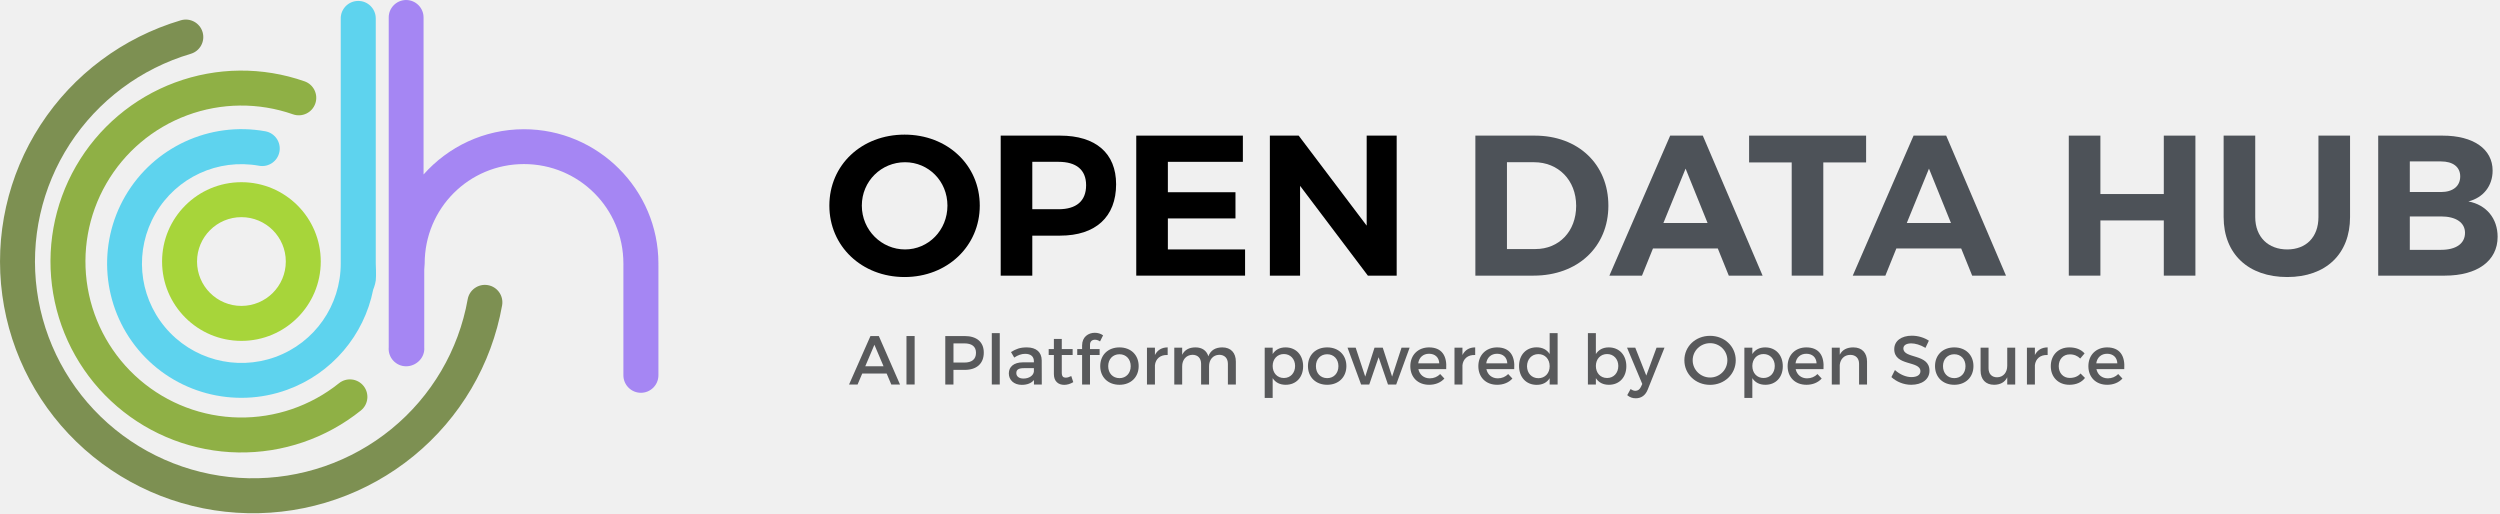
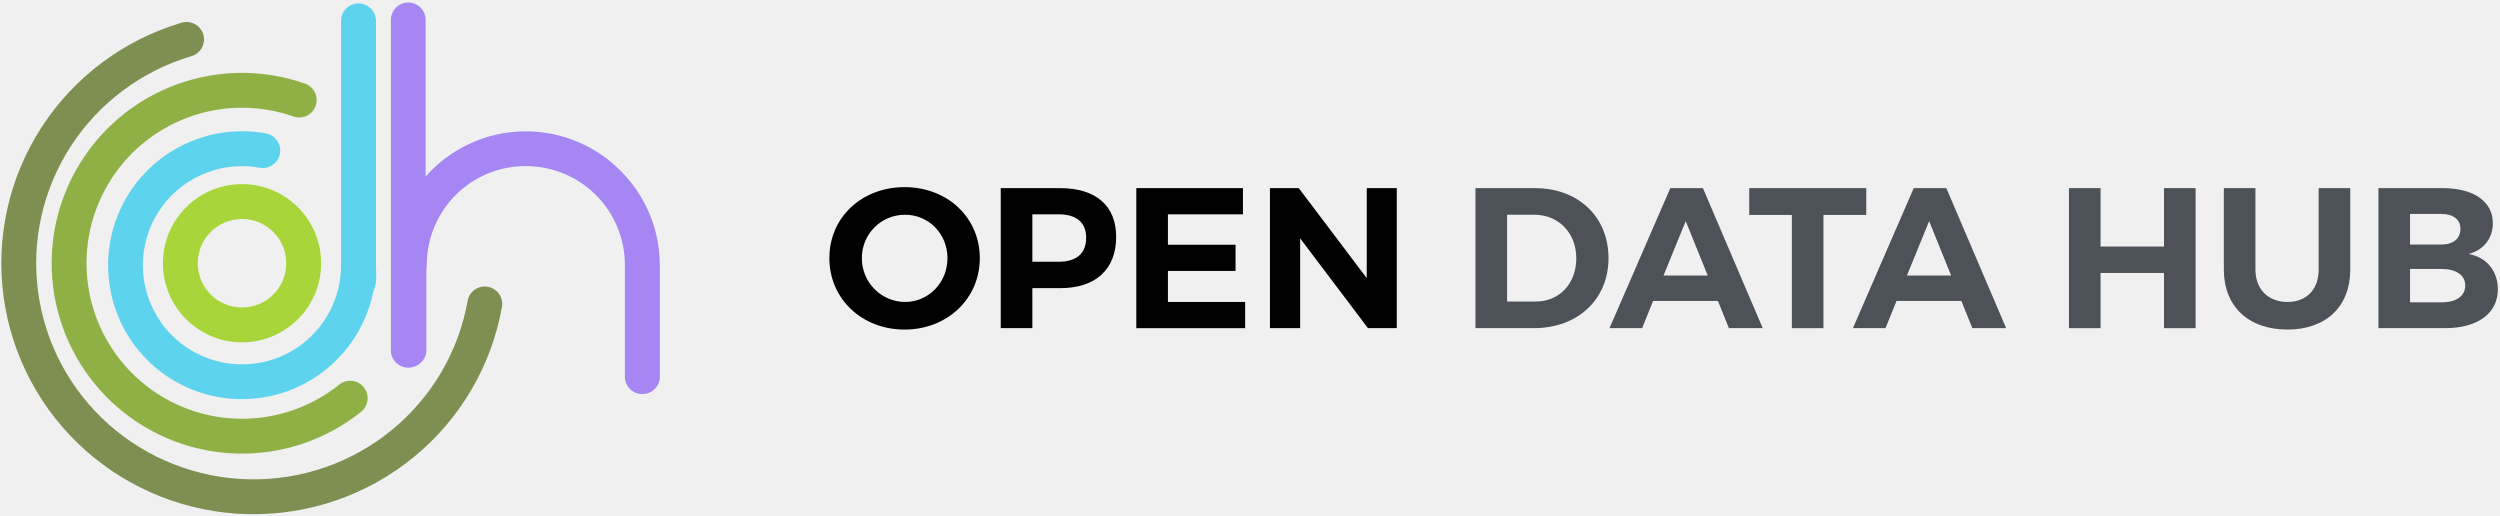
- <svg xmlns="http://www.w3.org/2000/svg" width="302" height="62" viewBox="0 0 302 62" fill="none">
-   <g clip-path="url(#clip0_78_8531)">
-     <path d="M109.271 16.262C104.1 16.262 100.186 19.911 100.186 24.84C100.186 29.745 104.1 33.466 109.271 33.466C114.442 33.466 118.356 29.721 118.356 24.84C118.356 19.935 114.442 16.262 109.271 16.262ZM109.328 19.597C112.155 19.597 114.451 21.868 114.451 24.84C114.451 27.812 112.155 30.132 109.328 30.132C106.501 30.132 104.109 27.812 104.109 24.84C104.109 21.868 106.477 19.597 109.328 19.597Z" fill="black" />
-     <path d="M128.061 16.383H120.884V33.297H124.702V28.465H128.061C132.362 28.465 134.826 26.193 134.826 22.255C134.826 18.51 132.362 16.383 128.061 16.383ZM127.868 25.275H124.702V19.549H127.868C129.994 19.549 131.202 20.491 131.202 22.376C131.202 24.309 129.994 25.275 127.868 25.275Z" fill="black" />
-     <path d="M137.26 16.383V33.297H150.405V30.132H141.078V26.387H149.245V23.221H141.078V19.549H150.139V16.383H137.26Z" fill="black" />
-     <path d="M153.4 16.383V33.297H157.049V22.448L165.24 33.297H168.719V16.383H165.095V27.257L156.88 16.383H153.4Z" fill="black" />
-     <path d="M185.4 16.383H178.224V33.297H185.255C190.595 33.297 194.292 29.818 194.292 24.84C194.292 19.839 190.643 16.383 185.4 16.383ZM185.496 30.084H182.04V19.597H185.326C188.226 19.597 190.401 21.747 190.401 24.864C190.401 27.957 188.323 30.084 185.496 30.084Z" fill="#4D5258" />
-     <path d="M208.838 33.297H212.922L205.697 16.383H201.758L194.413 33.297H198.352L199.68 30.011H207.509L208.838 33.297ZM200.937 26.942L203.619 20.37L206.277 26.942H200.937Z" fill="#4D5258" />
-     <path d="M211.291 16.383V19.621H216.437V33.297H220.255V19.621H225.426V16.383H211.291Z" fill="#4D5258" />
-     <path d="M238.239 33.297H242.323L235.098 16.383H231.16L223.814 33.297H227.753L229.081 30.011H236.91L238.239 33.297ZM230.338 26.942L233.02 20.37L235.678 26.942H230.338Z" fill="#4D5258" />
-     <path d="M249.91 16.383V33.297H253.728V26.628H261.387V33.297H265.205V16.383H261.387V23.439H253.728V16.383H249.91Z" fill="#4D5258" />
-     <path d="M272.432 26.218V16.383H268.615V26.218C268.615 30.688 271.611 33.466 276.298 33.466C280.962 33.466 283.886 30.688 283.886 26.218V16.383H280.068V26.218C280.068 28.658 278.57 30.132 276.298 30.132C274.027 30.132 272.432 28.658 272.432 26.218Z" fill="#4D5258" />
-     <path d="M295.067 16.383H287.287V33.297H295.333C299.271 33.297 301.712 31.509 301.712 28.61C301.712 26.387 300.359 24.744 298.184 24.333C299.995 23.874 301.108 22.448 301.108 20.612C301.108 18.002 298.788 16.383 295.067 16.383ZM294.874 23.197H291.105V19.5H294.874C296.3 19.5 297.194 20.153 297.194 21.312C297.194 22.497 296.301 23.197 294.874 23.197ZM294.874 30.18H291.105V26.145H294.874C296.686 26.145 297.774 26.894 297.774 28.126C297.774 29.431 296.686 30.18 294.874 30.18Z" fill="#4D5258" />
-     <path d="M107.668 46.448H108.721L106.162 40.593H105.151L102.566 46.448H103.595L104.156 45.127H107.109L107.668 46.448ZM104.523 44.248L105.628 41.647L106.733 44.248H104.523Z" fill="#58595B" />
-     <path d="M109.502 40.593V46.448H110.489V40.593H109.502Z" fill="#58595B" />
-     <path d="M116.524 40.593H114.19V46.448H115.177V44.683H116.524C117.996 44.683 118.841 43.914 118.841 42.592C118.841 41.321 117.995 40.593 116.524 40.593ZM116.486 43.797H115.18V41.48H116.486C117.388 41.48 117.9 41.848 117.9 42.617C117.9 43.412 117.39 43.797 116.486 43.797Z" fill="#58595B" />
-     <path d="M119.809 40.242V46.448H120.771V40.242H119.809Z" fill="#58595B" />
-     <path d="M125.848 46.448L125.839 43.529C125.831 42.551 125.187 41.965 124.041 41.965C123.196 41.965 122.746 42.157 122.126 42.526L122.519 43.195C122.962 42.894 123.407 42.743 123.833 42.743C124.535 42.743 124.894 43.077 124.894 43.638V43.771H123.548C122.477 43.78 121.867 44.298 121.867 45.11C121.867 45.896 122.47 46.49 123.43 46.49C124.073 46.49 124.585 46.297 124.901 45.904V46.448L125.848 46.448ZM123.631 45.729C123.097 45.729 122.771 45.47 122.771 45.068C122.771 44.642 123.062 44.474 123.69 44.474H124.895V44.884C124.838 45.369 124.318 45.729 123.631 45.729Z" fill="#58595B" />
-     <path d="M129.41 45.428C129.151 45.554 128.943 45.62 128.74 45.62C128.439 45.62 128.263 45.479 128.263 45.018V42.885H129.576V42.166H128.263V40.945H127.309V42.166H126.681V42.885H127.309V45.194C127.309 46.105 127.885 46.49 128.555 46.49C128.931 46.49 129.3 46.374 129.651 46.164L129.41 45.428Z" fill="#58595B" />
-     <path d="M132.273 41.037C132.473 41.037 132.7 41.111 132.884 41.246L133.252 40.51C132.968 40.301 132.609 40.2 132.248 40.2C131.479 40.2 130.717 40.694 130.717 41.731V42.166H130.131V42.885H130.717V46.449H131.672V42.885H132.834V42.166H131.672V41.639C131.672 41.221 131.948 41.037 132.273 41.037Z" fill="#58595B" />
-     <path d="M135.234 41.965C133.854 41.965 132.908 42.877 132.908 44.224C132.908 45.562 133.853 46.482 135.234 46.482C136.606 46.482 137.551 45.562 137.551 44.224C137.551 42.877 136.606 41.965 135.234 41.965ZM135.234 42.793C136.028 42.793 136.589 43.379 136.589 44.232C136.589 45.093 136.028 45.679 135.234 45.679C134.43 45.679 133.871 45.093 133.871 44.232C133.871 43.379 134.432 42.793 135.234 42.793Z" fill="#58595B" />
-     <path d="M139.516 42.885V41.999H138.554V46.448H139.516V44.123C139.592 43.362 140.159 42.835 141.054 42.885V41.965C140.352 41.965 139.816 42.283 139.516 42.885Z" fill="#58595B" />
-     <path d="M147.659 41.965C146.848 41.965 146.254 42.291 145.97 43.036C145.76 42.358 145.218 41.965 144.422 41.965C143.685 41.965 143.116 42.233 142.807 42.86V41.998H141.853V46.448H142.807V44.248C142.807 43.471 143.275 42.885 144.046 42.86C144.699 42.86 145.092 43.27 145.092 43.947V46.448H146.054V44.248C146.054 43.471 146.514 42.885 147.275 42.86C147.928 42.86 148.329 43.27 148.329 43.947V46.448H149.291V43.68C149.291 42.617 148.68 41.965 147.659 41.965Z" fill="#58595B" />
-     <path d="M155.293 41.965C154.599 41.965 154.064 42.249 153.738 42.768V41.998H152.776V48.071H153.738V45.679C154.064 46.197 154.599 46.482 155.311 46.482C156.582 46.482 157.418 45.57 157.418 44.24C157.418 42.885 156.557 41.965 155.293 41.965ZM155.093 45.662C154.299 45.662 153.738 45.068 153.738 44.207C153.738 43.37 154.299 42.768 155.093 42.768C155.887 42.768 156.448 43.379 156.448 44.207C156.448 45.06 155.887 45.662 155.093 45.662Z" fill="#58595B" />
-     <path d="M160.326 41.965C158.946 41.965 158.001 42.877 158.001 44.224C158.001 45.562 158.946 46.482 160.326 46.482C161.698 46.482 162.643 45.562 162.643 44.224C162.643 42.877 161.698 41.965 160.326 41.965ZM160.326 42.793C161.12 42.793 161.681 43.379 161.681 44.232C161.681 45.093 161.12 45.679 160.326 45.679C159.522 45.679 158.963 45.093 158.963 44.232C158.963 43.379 159.524 42.793 160.326 42.793Z" fill="#58595B" />
-     <path d="M162.781 41.999L164.42 46.448H165.407L166.537 43.153L167.667 46.448H168.661L170.283 41.999H169.304L168.167 45.495L167.037 41.999H166.041L164.92 45.495L163.765 41.999H162.781Z" fill="#58595B" />
-     <path d="M172.617 41.965C171.296 41.974 170.367 42.885 170.367 44.232C170.367 45.57 171.27 46.482 172.642 46.482C173.411 46.482 174.047 46.206 174.482 45.729L173.973 45.185C173.646 45.52 173.203 45.704 172.719 45.704C172.016 45.704 171.489 45.277 171.339 44.592H174.701C174.816 42.986 174.181 41.965 172.617 41.965ZM171.321 43.889C171.417 43.178 171.922 42.734 172.627 42.734C173.354 42.734 173.831 43.169 173.864 43.889H171.321Z" fill="#58595B" />
-     <path d="M176.664 42.885V41.999H175.702V46.448H176.664V44.123C176.741 43.362 177.308 42.835 178.203 42.885V41.965C177.5 41.965 176.964 42.283 176.664 42.885Z" fill="#58595B" />
-     <path d="M180.834 41.965C179.514 41.974 178.584 42.885 178.584 44.232C178.584 45.57 179.487 46.482 180.859 46.482C181.629 46.482 182.264 46.206 182.699 45.729L182.19 45.185C181.863 45.52 181.421 45.704 180.936 45.704C180.233 45.704 179.707 45.277 179.556 44.592H182.918C183.033 42.986 182.398 41.965 180.834 41.965ZM179.538 43.889C179.634 43.178 180.141 42.734 180.844 42.734C181.571 42.734 182.048 43.169 182.082 43.889H179.538Z" fill="#58595B" />
-     <path d="M187.199 40.242V42.768C186.872 42.249 186.338 41.957 185.618 41.957C184.364 41.957 183.502 42.868 183.502 44.207C183.502 45.562 184.355 46.49 185.635 46.49C186.347 46.49 186.881 46.206 187.198 45.687V46.448H188.16V40.242H187.199ZM185.836 45.687C185.025 45.687 184.473 45.085 184.463 44.24C184.472 43.387 185.032 42.776 185.836 42.776C186.639 42.776 187.199 43.379 187.199 44.24C187.199 45.085 186.637 45.687 185.836 45.687Z" fill="#58595B" />
-     <path d="M194.337 41.965C193.642 41.965 193.108 42.249 192.781 42.768V40.242H191.819V46.448H192.781V45.679C193.108 46.197 193.642 46.482 194.354 46.482C195.625 46.482 196.462 45.57 196.462 44.24C196.462 42.885 195.6 41.965 194.337 41.965ZM194.136 45.662C193.342 45.662 192.781 45.068 192.781 44.207C192.781 43.37 193.342 42.768 194.136 42.768C194.93 42.768 195.491 43.379 195.491 44.207C195.491 45.06 194.93 45.662 194.136 45.662Z" fill="#58595B" />
-     <path d="M199.047 47.059L201.071 41.999H200.109L198.871 45.369L197.54 41.999H196.546L198.386 46.381L198.233 46.716C198.08 47.05 197.848 47.209 197.556 47.209C197.355 47.209 197.187 47.142 196.979 46.992L196.569 47.736C196.878 47.995 197.197 48.113 197.598 48.113C198.267 48.113 198.77 47.761 199.047 47.059Z" fill="#58595B" />
-     <path d="M206.575 40.568C204.827 40.568 203.472 41.84 203.472 43.521C203.472 45.194 204.827 46.49 206.575 46.49C208.324 46.49 209.678 45.194 209.678 43.521C209.678 41.848 208.323 40.568 206.575 40.568ZM206.584 41.455C207.729 41.455 208.666 42.358 208.666 43.521C208.666 44.683 207.729 45.603 206.584 45.603C205.439 45.603 204.476 44.684 204.476 43.521C204.476 42.358 205.43 41.455 206.584 41.455Z" fill="#58595B" />
-     <path d="M213.238 41.965C212.543 41.965 212.009 42.249 211.682 42.768V41.998H210.72V48.071H211.682V45.679C212.009 46.197 212.543 46.482 213.255 46.482C214.526 46.482 215.363 45.57 215.363 44.24C215.363 42.885 214.501 41.965 213.238 41.965ZM213.037 45.662C212.243 45.662 211.682 45.068 211.682 44.207C211.682 43.37 212.243 42.768 213.037 42.768C213.831 42.768 214.392 43.379 214.392 44.207C214.392 45.06 213.831 45.662 213.037 45.662Z" fill="#58595B" />
-     <path d="M218.195 41.965C216.874 41.974 215.945 42.885 215.945 44.232C215.945 45.57 216.848 46.482 218.22 46.482C218.989 46.482 219.625 46.206 220.06 45.729L219.55 45.185C219.224 45.52 218.781 45.704 218.296 45.704C217.594 45.704 217.067 45.277 216.916 44.592H220.279C220.393 42.986 219.759 41.965 218.195 41.965ZM216.899 43.889C216.994 43.178 217.502 42.734 218.204 42.734C218.932 42.734 219.409 43.169 219.443 43.889H216.899Z" fill="#58595B" />
-     <path d="M223.882 41.965C223.13 41.965 222.561 42.233 222.242 42.852V41.998H221.28V46.448H222.242V44.081C222.318 43.387 222.769 42.877 223.506 42.868C224.176 42.868 224.576 43.278 224.576 43.947V46.448H225.538V43.68C225.538 42.617 224.92 41.965 223.882 41.965Z" fill="#58595B" />
-     <path d="M232.596 42.024L233.007 41.154C232.463 40.794 231.719 40.552 230.958 40.552C229.686 40.552 228.825 41.179 228.825 42.183C228.825 44.265 231.986 43.538 231.986 44.843C231.986 45.294 231.576 45.553 230.891 45.553C230.263 45.553 229.511 45.252 228.909 44.7L228.481 45.553C229.084 46.105 229.953 46.482 230.873 46.482C232.161 46.482 233.081 45.838 233.081 44.792C233.09 42.684 229.928 43.37 229.928 42.091C229.928 41.697 230.304 41.48 230.882 41.48C231.325 41.48 231.961 41.639 232.596 42.024Z" fill="#58595B" />
-     <path d="M236.077 41.965C234.697 41.965 233.751 42.877 233.751 44.224C233.751 45.562 234.696 46.482 236.077 46.482C237.449 46.482 238.393 45.562 238.393 44.224C238.393 42.877 237.449 41.965 236.077 41.965ZM236.077 42.793C236.871 42.793 237.432 43.379 237.432 44.232C237.432 45.093 236.871 45.679 236.077 45.679C235.273 45.679 234.714 45.093 234.714 44.232C234.714 43.379 235.275 42.793 236.077 42.793Z" fill="#58595B" />
-     <path d="M242.475 41.999V44.19C242.475 44.968 242.023 45.562 241.254 45.578C240.611 45.578 240.217 45.169 240.217 44.499V41.999H239.255V44.767C239.255 45.829 239.866 46.482 240.885 46.482C241.613 46.474 242.174 46.198 242.475 45.579V46.448H243.437V41.999L242.475 41.999Z" fill="#58595B" />
-     <path d="M245.815 42.885V41.999H244.853V46.448H245.815V44.123C245.892 43.362 246.458 42.835 247.354 42.885V41.965C246.651 41.965 246.115 42.283 245.815 42.885Z" fill="#58595B" />
-     <path d="M251.29 43.312L251.817 42.693C251.406 42.224 250.78 41.965 249.977 41.965C248.656 41.965 247.735 42.885 247.735 44.232C247.735 45.57 248.655 46.482 249.977 46.482C250.822 46.482 251.465 46.181 251.866 45.654L251.33 45.118C251.028 45.47 250.578 45.654 250.017 45.654C249.248 45.654 248.696 45.077 248.696 44.232C248.696 43.387 249.248 42.81 250.017 42.81C250.551 42.801 250.981 42.993 251.29 43.312Z" fill="#58595B" />
-     <path d="M254.526 41.965C253.206 41.974 252.276 42.885 252.276 44.232C252.276 45.57 253.179 46.482 254.552 46.482C255.321 46.482 255.956 46.206 256.391 45.729L255.882 45.185C255.555 45.52 255.113 45.704 254.628 45.704C253.926 45.704 253.399 45.277 253.248 44.592H256.61C256.725 42.986 256.09 41.965 254.526 41.965ZM253.23 43.889C253.326 43.178 253.834 42.734 254.536 42.734C255.263 42.734 255.74 43.169 255.775 43.889H253.23Z" fill="#58595B" />
-     <path d="M49.038 0.001C47.869 0.016 46.936 0.981 46.957 2.15V41.955C46.851 43.188 47.823 44.248 49.061 44.248C50.298 44.248 51.356 43.188 51.25 41.955V32.575L51.301 31.834C51.301 25.178 56.637 19.82 63.293 19.82C69.948 19.82 75.306 25.178 75.306 31.834C75.308 31.856 75.308 31.878 75.31 31.9C75.307 31.953 75.306 32.007 75.306 32.06V45.333C75.306 46.502 76.254 47.449 77.422 47.449C78.59 47.449 79.537 46.502 79.537 45.333V32.06C79.537 32.02 79.536 31.981 79.534 31.943C79.536 31.907 79.537 31.869 79.537 31.834C79.537 22.895 72.231 15.611 63.293 15.611C58.476 15.611 54.14 17.727 51.166 21.077V2.149C51.186 0.963 50.225 -0.008 49.038 0.001Z" fill="#A586F3" />
-     <path d="M43.256 0.113C43.252 0.114 43.247 0.113 43.242 0.113C42.073 0.129 41.14 1.094 41.161 2.263V31.834C41.161 36.894 38.021 41.399 33.264 43.124C28.508 44.849 23.181 43.411 19.938 39.527C16.695 35.643 16.239 30.166 18.784 25.793C21.33 21.42 26.317 19.122 31.296 20.024C32.444 20.234 33.546 19.474 33.758 18.326C33.97 17.178 33.213 16.075 32.065 15.861C25.352 14.644 18.574 17.77 15.142 23.666C11.709 29.563 12.33 37.005 16.703 42.242C21.076 47.479 28.276 49.409 34.69 47.084C40.092 45.125 43.985 40.488 45.079 34.998C45.079 34.998 45.318 34.422 45.392 33.893C45.465 33.364 45.392 31.834 45.392 31.834V2.263C45.413 1.073 44.447 0.1 43.256 0.113Z" fill="#5ED3EE" />
-     <path fill-rule="evenodd" clip-rule="evenodd" d="M29.163 26.232C26.203 26.232 23.802 28.632 23.802 31.593C23.802 34.554 26.203 36.954 29.163 36.954C32.124 36.954 34.525 34.554 34.525 31.593C34.525 28.632 32.124 26.232 29.163 26.232ZM19.579 31.593C19.579 26.3 23.87 22.009 29.163 22.009C34.457 22.009 38.748 26.3 38.748 31.593C38.748 36.886 34.457 41.178 29.163 41.178C23.87 41.178 19.579 36.886 19.579 31.593Z" fill="#A7D53A" />
-     <path fill-rule="evenodd" clip-rule="evenodd" d="M35.395 13.811C31.249 12.358 26.726 12.399 22.608 13.928C18.489 15.456 15.034 18.375 12.84 22.181C10.646 25.986 9.85 30.439 10.591 34.769C11.331 39.099 13.561 43.034 16.895 45.894C20.229 48.754 24.457 50.36 28.85 50.433C33.242 50.506 37.521 49.042 40.949 46.295C41.859 45.565 43.188 45.712 43.917 46.622C44.647 47.532 44.5 48.861 43.59 49.59C39.395 52.953 34.156 54.745 28.779 54.656C23.403 54.566 18.226 52.601 14.145 49.099C10.064 45.598 7.334 40.781 6.428 35.48C5.521 30.18 6.495 24.73 9.182 20.071C11.868 15.413 16.097 11.839 21.138 9.968C26.18 8.097 31.716 8.047 36.791 9.825C37.892 10.21 38.471 11.415 38.086 12.516C37.7 13.617 36.495 14.196 35.395 13.811Z" fill="#8FB045" />
-     <path fill-rule="evenodd" clip-rule="evenodd" d="M24.471 3.876C24.802 4.994 24.164 6.169 23.046 6.5C17.023 8.283 11.842 12.147 8.436 17.392C5.03 22.637 3.621 28.918 4.462 35.103C5.304 41.288 8.34 46.972 13.027 51.13C17.714 55.288 23.743 57.644 30.026 57.771C36.309 57.898 42.43 55.788 47.283 51.823C52.136 47.858 55.403 42.3 56.496 36.154C56.701 35.006 57.797 34.241 58.945 34.445C60.094 34.65 60.859 35.746 60.654 36.894C59.383 44.038 55.588 50.492 49.955 55.093C44.323 59.695 37.224 62.141 29.941 61.994C22.657 61.846 15.664 59.115 10.224 54.289C4.784 49.464 1.255 42.861 0.278 35.672C-0.7 28.483 0.938 21.183 4.894 15.092C8.85 9 14.864 4.518 21.847 2.451C22.965 2.12 24.14 2.758 24.471 3.876Z" fill="#7D9052" />
-   </g>
-   <defs>
-     <clipPath id="clip0_78_8531">
-       <rect width="301.712" height="62" fill="white" />
-     </clipPath>
-   </defs>
+ <svg xmlns="http://www.w3.org/2000/svg" width="422" height="87" viewBox="0 0 422 87" fill="none">
+   <path d="M68.885 0.42C67.256 0.443 65.956 1.786 65.985 3.415V58.872C65.838 60.59 67.192 62.067 68.917 62.067C70.641 62.067 72.115 60.59 71.967 58.872V45.804L72.038 44.772C72.038 35.498 79.472 28.033 88.745 28.033C98.018 28.033 105.483 35.498 105.483 44.772C105.485 44.802 105.485 44.833 105.487 44.864C105.483 44.938 105.482 45.012 105.483 45.086V63.579C105.483 65.207 106.802 66.526 108.43 66.526C110.058 66.526 111.378 65.207 111.378 63.579V45.086C111.378 45.031 111.376 44.976 111.372 44.923C111.375 44.873 111.377 44.821 111.378 44.771C111.378 32.318 101.198 22.17 88.745 22.17C82.034 22.17 75.994 25.118 71.849 29.784V3.414C71.878 1.76 70.539 0.408 68.885 0.42Z" fill="#A586F3" />
+   <path d="M60.487 0.578C60.481 0.578 60.474 0.578 60.468 0.578C58.839 0.601 57.539 1.944 57.568 3.572V44.772C57.568 51.822 53.194 58.098 46.567 60.502C39.939 62.905 32.519 60.901 28 55.489C23.482 50.078 22.846 42.448 26.393 36.356C29.939 30.263 36.888 27.061 43.824 28.317C45.424 28.61 46.959 27.552 47.255 25.952C47.55 24.353 46.495 22.816 44.896 22.517C35.543 20.823 26.1 25.177 21.318 33.393C16.536 41.608 17.4 51.976 23.493 59.272C29.585 66.568 39.616 69.258 48.553 66.018C56.079 63.289 61.502 56.829 63.027 49.18C63.027 49.18 63.36 48.378 63.463 47.641C63.565 46.903 63.463 44.772 63.463 44.772V3.573C63.492 1.914 62.146 0.559 60.487 0.578Z" fill="#5ED3EE" />
+   <path fill-rule="evenodd" clip-rule="evenodd" d="M40.853 36.965C36.728 36.965 33.384 40.309 33.384 44.434C33.384 48.559 36.728 51.904 40.853 51.904C44.978 51.904 48.322 48.559 48.322 44.434C48.322 40.309 44.978 36.965 40.853 36.965ZM27.5 44.434C27.5 37.059 33.478 31.081 40.853 31.081C48.228 31.081 54.206 37.059 54.206 44.434C54.206 51.809 48.228 57.788 40.853 57.788C33.478 57.788 27.5 51.809 27.5 44.434Z" fill="#A7D53A" />
+   <path fill-rule="evenodd" clip-rule="evenodd" d="M49.535 19.661C43.759 17.637 37.457 17.695 31.72 19.824C25.982 21.953 21.168 26.02 18.111 31.322C15.054 36.624 13.945 42.827 14.977 48.86C16.009 54.893 19.115 60.375 23.76 64.36C28.405 68.345 34.297 70.582 40.416 70.684C46.535 70.786 52.498 68.746 57.273 64.918C58.541 63.902 60.392 64.106 61.409 65.374C62.425 66.642 62.221 68.493 60.953 69.51C55.108 74.196 47.809 76.692 40.318 76.567C32.827 76.442 25.615 73.704 19.929 68.826C14.243 63.948 10.44 57.236 9.177 49.852C7.914 42.467 9.271 34.873 13.014 28.383C16.756 21.893 22.649 16.914 29.672 14.307C36.696 11.701 44.41 11.63 51.48 14.108C53.014 14.645 53.821 16.324 53.284 17.857C52.747 19.39 51.068 20.198 49.535 19.661Z" fill="#8FB045" />
+   <path fill-rule="evenodd" clip-rule="evenodd" d="M34.316 5.819C34.777 7.377 33.888 9.014 32.33 9.475C23.939 11.959 16.721 17.342 11.975 24.649C7.229 31.957 5.267 40.708 6.439 49.325C7.611 57.942 11.841 65.862 18.371 71.654C24.901 77.447 33.301 80.73 42.055 80.907C50.809 81.084 59.336 78.144 66.098 72.62C72.86 67.096 77.411 59.353 78.934 50.79C79.219 49.19 80.746 48.124 82.346 48.409C83.946 48.694 85.012 50.221 84.727 51.821C82.957 61.773 77.668 70.765 69.821 77.176C61.974 83.587 52.084 86.995 41.936 86.79C31.788 86.585 22.046 82.779 14.467 76.056C6.887 69.333 1.971 60.134 0.608 50.118C-0.754 40.102 1.528 29.932 7.04 21.445C12.552 12.958 20.93 6.713 30.66 3.833C32.218 3.372 33.855 4.261 34.316 5.819Z" fill="#7D9052" />
+   <path d="M152.694 31.588C145.468 31.588 139.998 36.687 139.998 43.576C139.998 50.431 145.468 55.631 152.694 55.631C159.921 55.631 165.391 50.397 165.391 43.576C165.391 36.721 159.921 31.588 152.694 31.588ZM152.774 36.248C156.725 36.248 159.933 39.422 159.933 43.576C159.933 47.729 156.725 50.971 152.774 50.971C148.823 50.971 145.48 47.729 145.48 43.576C145.48 39.422 148.79 36.248 152.774 36.248Z" fill="black" />
+   <path d="M178.954 31.756H168.925V55.394H174.26V48.64H178.954C184.965 48.64 188.409 45.466 188.409 39.962C188.409 34.727 184.965 31.756 178.954 31.756ZM178.685 44.183H174.261V36.179H178.685C181.657 36.179 183.345 37.496 183.345 40.13C183.345 42.832 181.656 44.183 178.685 44.183Z" fill="black" />
+   <path d="M191.811 31.756V55.394H210.181V50.97H197.146V45.736H208.56V41.312H197.146V36.179H209.809V31.756H191.811Z" fill="black" />
+   <path d="M214.367 31.756V55.394H219.466V40.232L230.914 55.394H235.776V31.756H230.711V46.952L219.23 31.756H214.367Z" fill="black" />
+   <path d="M259.088 31.756H249.059V55.394H258.885C266.348 55.394 271.514 50.531 271.514 43.575C271.514 36.585 266.416 31.756 259.088 31.756ZM259.221 50.902H254.392V36.247H258.985C263.037 36.247 266.076 39.252 266.076 43.608C266.076 47.931 263.172 50.902 259.221 50.902Z" fill="#4D5258" />
+   <path d="M291.843 55.394H297.55L287.453 31.756H281.949L271.683 55.394H277.188L279.044 50.801H289.985L291.843 55.394ZM280.801 46.513L284.549 37.328L288.264 46.513H280.801Z" fill="#4D5258" />
+   <path d="M295.271 31.756V36.281H302.463V55.394H307.799V36.281H315.025V31.756H295.271Z" fill="#4D5258" />
+   <path d="M332.932 55.394H338.639L328.542 31.756H323.038L312.772 55.394H318.277L320.133 50.801H331.074L332.932 55.394ZM321.89 46.513L325.638 37.328L329.353 46.513H321.89Z" fill="#4D5258" />
+   <path d="M349.242 31.756V55.394H354.577V46.074H365.282V55.394H370.617V31.756H365.282V41.616H354.577V31.756H349.242Z" fill="#4D5258" />
+   <path d="M380.718 45.499V31.756H375.382V45.499C375.382 51.747 379.57 55.63 386.121 55.63C392.638 55.63 396.724 51.747 396.724 45.499V31.756H391.389V45.499C391.389 48.91 389.295 50.97 386.121 50.97C382.947 50.97 380.718 48.91 380.718 45.499Z" fill="#4D5258" />
+   <path d="M412.35 31.756H401.477V55.394H412.722C418.226 55.394 421.637 52.895 421.637 48.843C421.637 45.736 419.746 43.44 416.707 42.866C419.238 42.224 420.793 40.232 420.793 37.665C420.793 34.018 417.551 31.756 412.35 31.756ZM412.081 41.279H406.813V36.112H412.081C414.074 36.112 415.323 37.024 415.323 38.645C415.323 40.299 414.075 41.279 412.081 41.279ZM412.081 51.038H406.813V45.398H412.081C414.612 45.398 416.133 46.445 416.133 48.167C416.133 49.991 414.613 51.038 412.081 51.038Z" fill="#4D5258" />
</svg>
